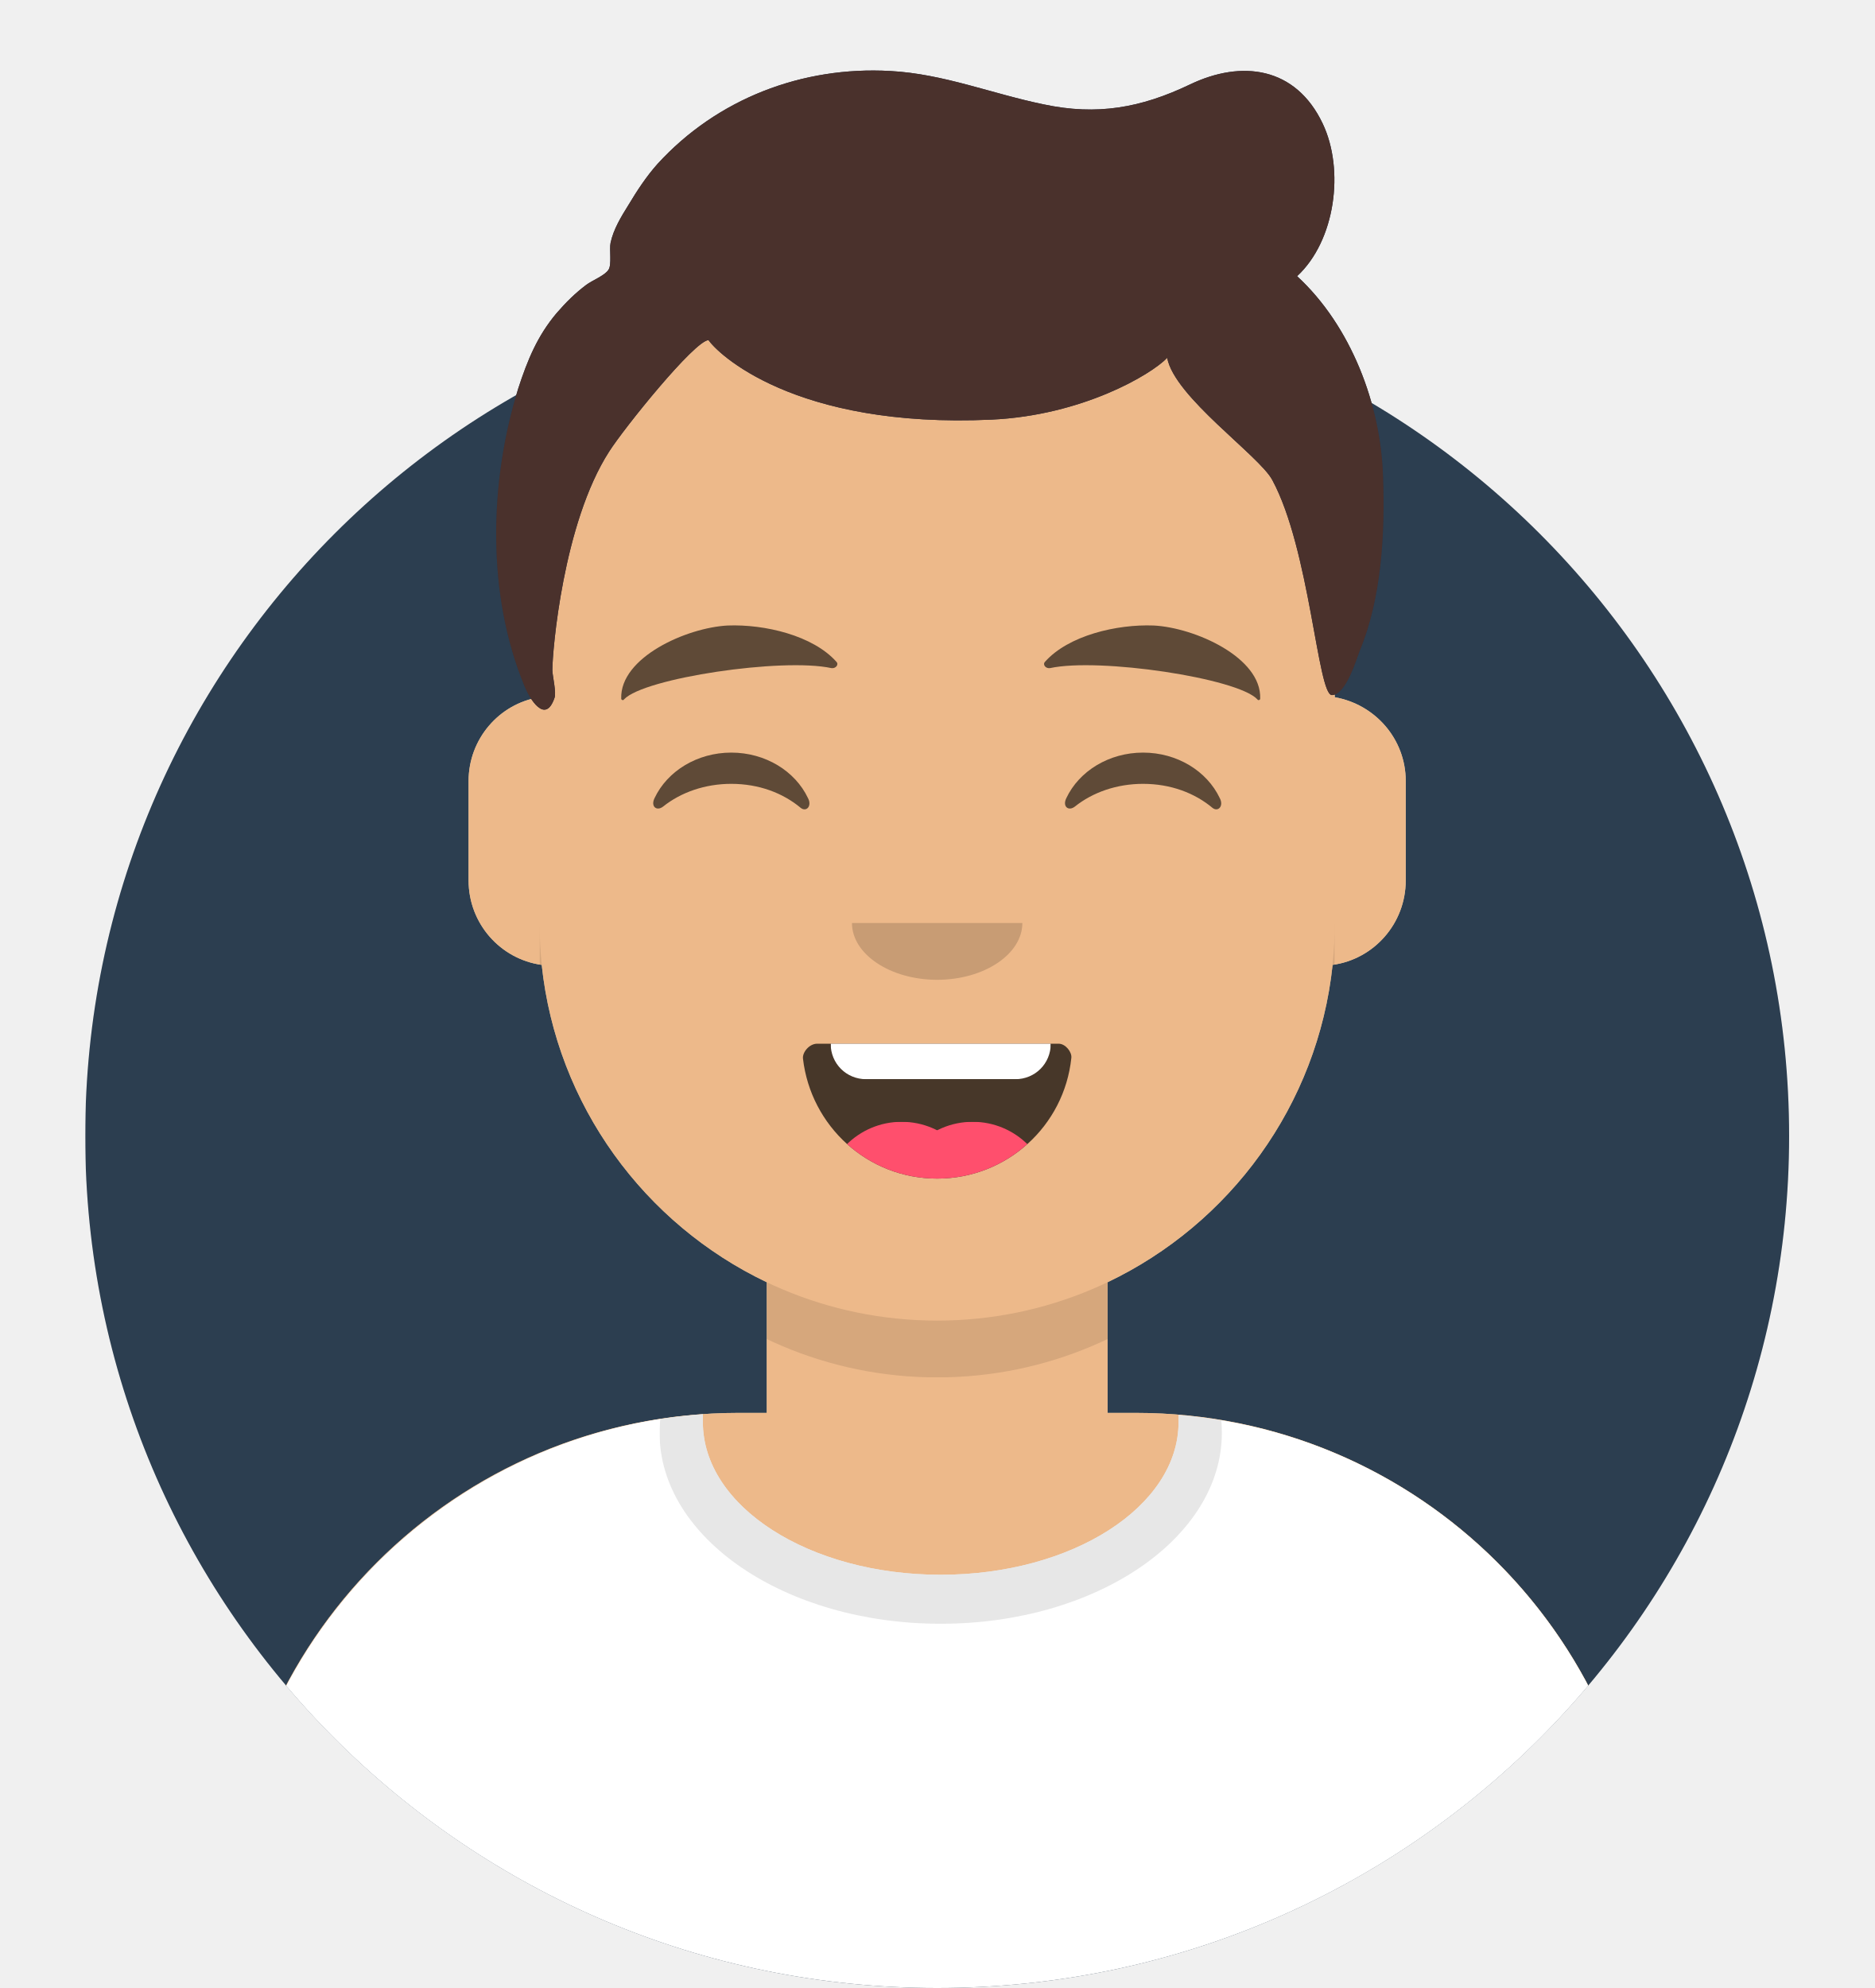
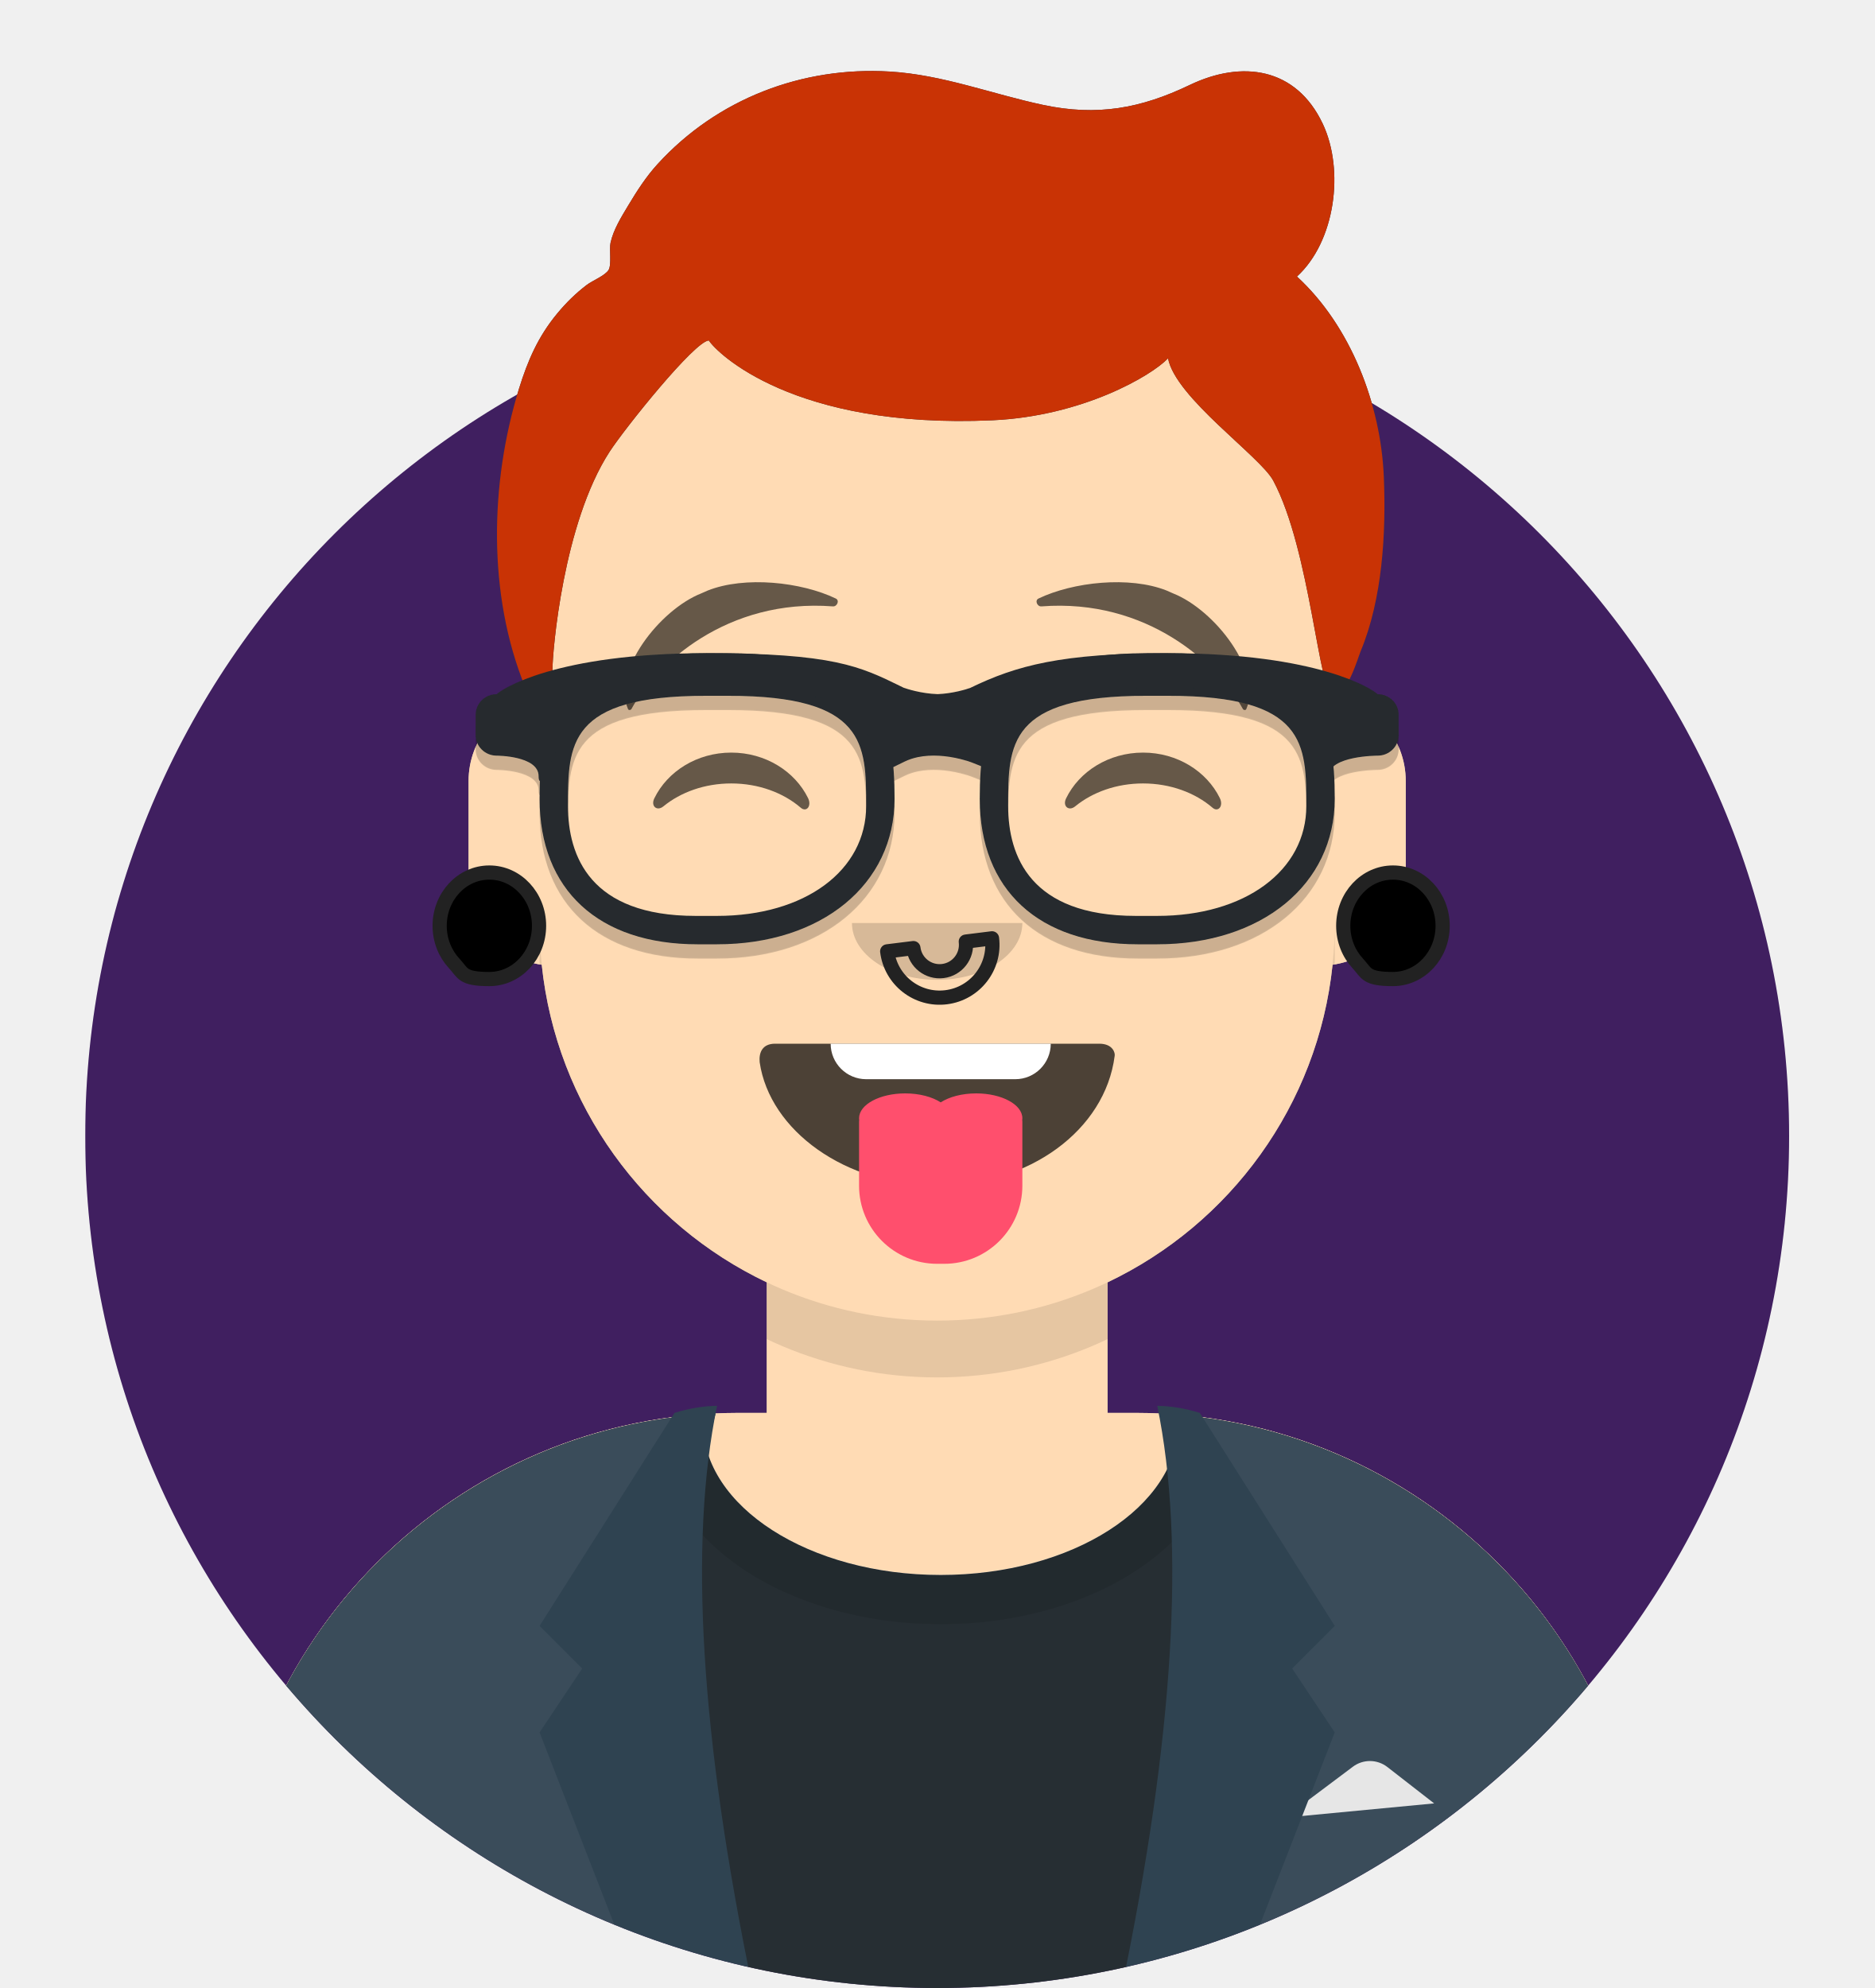
- <svg xmlns="http://www.w3.org/2000/svg" version="1.1" id="Layer_1" x="0px" y="0px" viewBox="0 0 264 280" style="enable-background:new 0 0 264 280;" xml:space="preserve">
-   <style type="text/css">
- 	.st0{fill-rule:evenodd;clip-rule:evenodd;fill:#E6E6E6;}
- 	.st1{filter:url(#Adobe_OpacityMaskFilter);}
- 	.st2{fill-rule:evenodd;clip-rule:evenodd;fill:#FFFFFF;}
- 	.st3{mask:url(#mask-2_1_);}
- 	.st4{fill-rule:evenodd;clip-rule:evenodd;fill:#2C3E50;}
- 	.st5{filter:url(#Adobe_OpacityMaskFilter_1_);}
- 	.st6{mask:url(#mask-4_1_);}
- 	.st7{fill-rule:evenodd;clip-rule:evenodd;fill:#D0C6AC;}
- 	.st8{filter:url(#Adobe_OpacityMaskFilter_2_);}
- 	.st9{mask:url(#mask-6_1_);}
- 	.st10{fill-rule:evenodd;clip-rule:evenodd;fill:#EDB98A;}
- 	.st11{filter:url(#Adobe_OpacityMaskFilter_3_);}
- 	.st12{mask:url(#mask-6_2_);fill-rule:evenodd;clip-rule:evenodd;fill-opacity:0.1;}
- 	.st13{filter:url(#Adobe_OpacityMaskFilter_4_);}
- 	.st14{mask:url(#react-mask-952_1_);}
- 	.st15{filter:url(#Adobe_OpacityMaskFilter_5_);}
- 	.st16{opacity:0.6;mask:url(#react-mask-952_2_);}
- 	.st17{fill-rule:evenodd;clip-rule:evenodd;fill-opacity:0.16;}
- 	.st18{fill-rule:evenodd;clip-rule:evenodd;fill-opacity:0.7;}
- 	.st19{filter:url(#Adobe_OpacityMaskFilter_6_);}
- 	.st20{mask:url(#react-mask-934_1_);fill-rule:evenodd;clip-rule:evenodd;fill:#FFFFFF;}
- 	.st21{filter:url(#Adobe_OpacityMaskFilter_7_);}
- 	.st22{mask:url(#react-mask-934_2_);}
- 	.st23{fill-rule:evenodd;clip-rule:evenodd;fill:#FF4F6D;}
- 	.st24{fill-rule:evenodd;clip-rule:evenodd;fill-opacity:0.6;}
- 	.st25{filter:url(#Adobe_OpacityMaskFilter_8_);}
- 	.st26{mask:url(#react-mask-925_1_);}
- 	.st27{fill-rule:evenodd;clip-rule:evenodd;fill:#28354B;}
- 	.st28{filter:url(#Adobe_OpacityMaskFilter_9_);}
- 	.st29{mask:url(#react-mask-924_1_);}
- 	.st30{fill-rule:evenodd;clip-rule:evenodd;fill:#4A312C;}
- </style>
-   <g>
-     <g transform="translate(-825, -1100)">
+ <svg xmlns="http://www.w3.org/2000/svg" xmlns:xlink="http://www.w3.org/1999/xlink" width="264px" height="280px" viewBox="0 0 264 280" version="1.1">
+   <defs>
+     <circle id="path-1" cx="120" cy="120" r="120" />
+     <path d="M12,160 C12,226.274 65.726,280 132,280 C198.274,280 252,226.274 252,160 L264,160 L264,-1.42108547e-14 L-3.19744231e-14,-1.42108547e-14 L-3.19744231e-14,160 L12,160 Z" id="path-3" />
+     <path d="M124,144.611 L124,163 L128,163 L128,163 C167.765,163 200,195.235 200,235 L200,244 L0,244 L0,235 C-4.86974701e-15,195.235 32.235,163 72,163 L72,163 L76,163 L76,144.611 C58.763,136.422 46.372,119.687 44.305,99.881 C38.48,99.058 34,94.052 34,88 L34,74 C34,68.054 38.325,63.118 44,62.166 L44,56 L44,56 C44,25.072 69.072,5.68137151e-15 100,0 L100,0 L100,0 C130.928,-5.68137151e-15 156,25.072 156,56 L156,62.166 C161.675,63.118 166,68.054 166,74 L166,88 C166,94.052 161.52,99.058 155.695,99.881 C153.628,119.687 141.237,136.422 124,144.611 Z" id="path-5" />
+   </defs>
+   <g id="Avataaar" stroke="none" stroke-width="1" fill="none" fill-rule="evenodd">
+     <g transform="translate(-825, -1100)" id="Avataaar/Circle">
      <g transform="translate(825, 1100)">
-         <g id="Circle" transform="translate(12, 40)">
-           <g id="Circle-Background">
-             <circle class="st0" cx="120" cy="120" r="120" />
-           </g>
-           <defs>
-             <filter id="Adobe_OpacityMaskFilter" filterUnits="userSpaceOnUse" x="0" y="0" width="240" height="240">
-               <feColorMatrix type="matrix" values="1 0 0 0 0  0 1 0 0 0  0 0 1 0 0  0 0 0 1 0" />
-             </filter>
-           </defs>
-           <mask maskUnits="userSpaceOnUse" x="0" y="0" width="240" height="240" id="mask-2_1_">
-             <g class="st1">
-               <circle id="path-1_1_" class="st2" cx="120" cy="120" r="120" />
-             </g>
+         <g id="Circle" stroke-width="1" fill-rule="evenodd" transform="translate(12, 40)">
+           <mask id="mask-2" fill="white">
+             <use xlink:href="#path-1" />
          </mask>
-           <g class="st3">
-             <rect class="st4" width="240" height="240" />
+           <use id="Circle-Background" fill="#E6E6E6" xlink:href="#path-1" />
+           <g id="Color/Palette/Blue-01" mask="url(#mask-2)" fill="#401f60">
+             <rect id="🖍Color" x="0" y="0" width="240" height="240" />
          </g>
        </g>
-         <g id="Mask">
- 			</g>
-         <defs>
-           <filter id="Adobe_OpacityMaskFilter_1_" filterUnits="userSpaceOnUse" x="-1" y="0" width="265" height="280">
-             <feColorMatrix type="matrix" values="1 0 0 0 0  0 1 0 0 0  0 0 1 0 0  0 0 0 1 0" />
-           </filter>
-         </defs>
-         <mask maskUnits="userSpaceOnUse" x="-1" y="0" width="265" height="280" id="mask-4_1_">
-           <g class="st5">
-             <path id="path-3_1_" class="st2" d="M12,160c0,66.3,53.7,120,120,120s120-53.7,120-120h12V0H0v160H12z" />
-           </g>
+         <mask id="mask-4" fill="white">
+           <use xlink:href="#path-3" />
        </mask>
-         <g id="Avataaar" class="st6">
+         <g id="Mask" />
+         <g id="Avataaar" stroke-width="1" fill-rule="evenodd" mask="url(#mask-4)">
          <g id="Body" transform="translate(32, 36)">
-             <g>
-               <path class="st7" d="M124,144.6V163h4l0,0c39.8,0,72,32.2,72,72v9H0v-9c0-39.8,32.2-72,72-72l0,0h4v-18.4        c-17.2-8.2-29.6-24.9-31.7-44.7C38.5,99.1,34,94.1,34,88V74c0-5.9,4.3-10.9,10-11.8V56l0,0c0-30.9,25.1-56,56-56l0,0l0,0        c30.9,0,56,25.1,56,56v6.2c5.7,1,10,5.9,10,11.8v14c0,6.1-4.5,11.1-10.3,11.9C153.6,119.7,141.2,136.4,124,144.6z" />
-             </g>
-             <defs>
-               <filter id="Adobe_OpacityMaskFilter_2_" filterUnits="userSpaceOnUse" x="-32" y="0" width="264" height="244">
-                 <feColorMatrix type="matrix" values="1 0 0 0 0  0 1 0 0 0  0 0 1 0 0  0 0 0 1 0" />
-               </filter>
-             </defs>
-             <mask maskUnits="userSpaceOnUse" x="-32" y="0" width="264" height="244" id="mask-6_1_">
-               <g class="st8">
-                 <path id="path-5_1_" class="st2" d="M124,144.6V163h4l0,0c39.8,0,72,32.2,72,72v9H0v-9c0-39.8,32.2-72,72-72l0,0h4v-18.4         c-17.2-8.2-29.6-24.9-31.7-44.7C38.5,99.1,34,94.1,34,88V74c0-5.9,4.3-10.9,10-11.8V56l0,0c0-30.9,25.1-56,56-56l0,0l0,0         c30.9,0,56,25.1,56,56v6.2c5.7,1,10,5.9,10,11.8v14c0,6.1-4.5,11.1-10.3,11.9C153.6,119.7,141.2,136.4,124,144.6z" />
-               </g>
+             <mask id="mask-6" fill="white">
+               <use xlink:href="#path-5" />
            </mask>
-             <g class="st9">
-               <g id="Color" transform="translate(-32, 0)">
-                 <rect class="st10" width="264" height="244" />
+             <use fill="#D0C6AC" xlink:href="#path-5" />
+             <g id="Skin/👶🏽-03-Brown" mask="url(#mask-6)" fill="#FFDBB4">
+               <g transform="translate(-32, 0)" id="Color">
+                 <rect x="0" y="0" width="264" height="244" />
              </g>
            </g>
+             <path d="M156,79 L156,102 C156,132.928 130.928,158 100,158 C69.072,158 44,132.928 44,102 L44,79 L44,94 C44,124.928 69.072,150 100,150 C130.928,150 156,124.928 156,94 L156,79 Z" id="Neck-Shadow" fill-opacity="0.1" fill="#000000" mask="url(#mask-6)" />
+           </g>
+           <g id="Clothing/Blazer-+-Shirt" transform="translate(0, 170)">
            <defs>
-               <filter id="Adobe_OpacityMaskFilter_3_" filterUnits="userSpaceOnUse" x="44" y="79" width="112" height="79">
-                 <feColorMatrix type="matrix" values="1 0 0 0 0  0 1 0 0 0  0 0 1 0 0  0 0 0 1 0" />
-               </filter>
+               <path d="M133.96,0.295 C170.936,3.325 200,34.294 200,72.052 L200,81 L0,81 L0,72.052 C1.22536245e-14,33.953 29.592,2.765 67.045,0.22 C67.015,0.593 67,0.969 67,1.348 C67,13.211 81.998,22.828 100.5,22.828 C119.002,22.828 134,13.211 134,1.348 C134,0.995 133.987,0.644 133.96,0.295 Z" id="react-path-299" />
            </defs>
-             <mask maskUnits="userSpaceOnUse" x="44" y="79" width="112" height="79" id="mask-6_2_">
-               <g class="st11">
-                 <path id="path-5_2_" class="st2" d="M124,144.6V163h4l0,0c39.8,0,72,32.2,72,72v9H0v-9c0-39.8,32.2-72,72-72l0,0h4v-18.4         c-17.2-8.2-29.6-24.9-31.7-44.7C38.5,99.1,34,94.1,34,88V74c0-5.9,4.3-10.9,10-11.8V56l0,0c0-30.9,25.1-56,56-56l0,0l0,0         c30.9,0,56,25.1,56,56v6.2c5.7,1,10,5.9,10,11.8v14c0,6.1-4.5,11.1-10.3,11.9C153.6,119.7,141.2,136.4,124,144.6z" />
+             <g id="Shirt" transform="translate(32, 29)">
+               <mask id="react-mask-300" fill="white">
+                 <use xlink:href="#react-path-299" />
+               </mask>
+               <use id="Clothes" fill="#E6E6E6" xlink:href="#react-path-299" />
+               <g id="Color/Palette/Black" mask="url(#react-mask-300)" fill="#262E33">
+                 <g transform="translate(-32, -29)" id="🖍Color">
+                   <rect x="0" y="0" width="264" height="110" />
+                 </g>
              </g>
-             </mask>
-             <path id="Neck-Shadow" class="st12" d="M156,79v23c0,30.9-25.1,56-56,56s-56-25.1-56-56V79v15c0,30.9,25.1,56,56,56       s56-25.1,56-56V79z" />
-           </g>
-           <g transform="translate(0, 170)">
-             <g id="Clothes">
-               <path class="st0" d="M166,29.3c37,3,66,34,66,71.8v8.9H32v-8.9C32,63,61.6,31.8,99,29.2c0,0.4,0,0.7,0,1.1        c0,11.9,15,21.5,33.5,21.5S166,42.2,166,30.3C166,30,166,29.6,166,29.3z" />
-             </g>
-             <defs>
-               <filter id="Adobe_OpacityMaskFilter_4_" filterUnits="userSpaceOnUse" x="0" y="0" width="264" height="110">
-                 <feColorMatrix type="matrix" values="1 0 0 0 0  0 1 0 0 0  0 0 1 0 0  0 0 0 1 0" />
-               </filter>
-             </defs>
-             <mask maskUnits="userSpaceOnUse" x="0" y="0" width="264" height="110" id="react-mask-952_1_">
-               <g class="st13">
-                 <path id="react-path-951_1_" class="st2" d="M166,29.3c37,3,66,34,66,71.8v8.9H32v-8.9C32,63,61.6,31.8,99,29.2         c0,0.4,0,0.7,0,1.1c0,11.9,15,21.5,33.5,21.5S166,42.2,166,30.3C166,30,166,29.6,166,29.3z" />
-               </g>
-             </mask>
-             <g class="st14">
-               <rect class="st2" width="264" height="110" />
-             </g>
-             <defs>
-               <filter id="Adobe_OpacityMaskFilter_5_" filterUnits="userSpaceOnUse" x="92.9" y="4.9" width="79.3" height="53.8">
-                 <feColorMatrix type="matrix" values="1 0 0 0 0  0 1 0 0 0  0 0 1 0 0  0 0 0 1 0" />
-               </filter>
-             </defs>
-             <mask maskUnits="userSpaceOnUse" x="92.9" y="4.9" width="79.3" height="53.8" id="react-mask-952_2_">
-               <g class="st15">
-                 <path id="react-path-951_2_" class="st2" d="M166,29.3c37,3,66,34,66,71.8v8.9H32v-8.9C32,63,61.6,31.8,99,29.2         c0,0.4,0,0.7,0,1.1c0,11.9,15,21.5,33.5,21.5S166,42.2,166,30.3C166,30,166,29.6,166,29.3z" />
-               </g>
-             </mask>
-             <g id="Shadowy" class="st16">
-               <g transform="translate(92, 4)">
-                 <ellipse class="st17" cx="40.5" cy="27.8" rx="39.6" ry="26.9" />
-               </g>
-             </g>
-           </g>
-           <g id="Face" transform="translate(76, 82)">
-             <g transform="translate(2, 52)">
-               <g id="Mouth">
-                 <path class="st18" d="M35.1,15.1C36.2,24.6,44.2,32,54,32c9.8,0,17.9-7.4,18.9-17c0.1-0.8-0.8-2-1.8-2c-14.9,0-26.3,0-34,0         C36,13,35,14.2,35.1,15.1z" />
-               </g>
-               <defs>
-                 <filter id="Adobe_OpacityMaskFilter_6_" filterUnits="userSpaceOnUse" x="39" y="2" width="31" height="16">
-                   <feColorMatrix type="matrix" values="1 0 0 0 0  0 1 0 0 0  0 0 1 0 0  0 0 0 1 0" />
-                 </filter>
-               </defs>
-               <mask maskUnits="userSpaceOnUse" x="39" y="2" width="31" height="16" id="react-mask-934_1_">
-                 <g class="st19">
-                   <path id="react-path-933_1_" class="st2" d="M35.1,15.1C36.2,24.6,44.2,32,54,32c9.8,0,17.9-7.4,18.9-17          c0.1-0.8-0.8-2-1.8-2c-14.9,0-26.3,0-34,0C36,13,35,14.2,35.1,15.1z" />
-                 </g>
-               </mask>
-               <path id="Teeth" class="st20" d="M44,2h21c2.8,0,5,2.2,5,5v6c0,2.8-2.2,5-5,5H44c-2.8,0-5-2.2-5-5V7C39,4.2,41.2,2,44,2z" />
-               <defs>
-                 <filter id="Adobe_OpacityMaskFilter_7_" filterUnits="userSpaceOnUse" x="38" y="24" width="32" height="22">
-                   <feColorMatrix type="matrix" values="1 0 0 0 0  0 1 0 0 0  0 0 1 0 0  0 0 0 1 0" />
-                 </filter>
-               </defs>
-               <mask maskUnits="userSpaceOnUse" x="38" y="24" width="32" height="22" id="react-mask-934_2_">
-                 <g class="st21">
-                   <path id="react-path-933_2_" class="st2" d="M35.1,15.1C36.2,24.6,44.2,32,54,32c9.8,0,17.9-7.4,18.9-17          c0.1-0.8-0.8-2-1.8-2c-14.9,0-26.3,0-34,0C36,13,35,14.2,35.1,15.1z" />
-                 </g>
-               </mask>
-               <g id="Tongue" class="st22">
-                 <g transform="translate(38, 24)">
-                   <circle class="st23" cx="11" cy="11" r="11" />
-                   <circle class="st23" cx="21" cy="11" r="11" />
+               <g id="Shadowy" opacity="0.6" mask="url(#react-mask-300)" fill-opacity="0.16" fill="#000000">
+                 <g transform="translate(60, -25)" id="Hola-👋🏼">
+                   <ellipse cx="40.5" cy="27.848" rx="39.635" ry="26.914" />
                </g>
              </g>
            </g>
-             <g transform="translate(28, 40)">
-               <path id="Nose" class="st17" d="M16,8c0,4.4,5.4,8,12,8l0,0c6.6,0,12-3.6,12-8" />
-             </g>
-             <g transform="translate(0, 8)">
-               <path id="Squint" class="st24" d="M16.2,22.4C18,18.6,22.2,16,27,16c4.8,0,9,2.6,10.8,6.4c0.6,1.1-0.2,2-1,1.4        c-2.5-2.1-5.9-3.4-9.8-3.4c-3.7,0-7.1,1.2-9.6,3.2C16.5,24.3,15.6,23.6,16.2,22.4z" />
-               <path class="st24" d="M74.2,22.4C76,18.6,80.2,16,85,16c4.8,0,9,2.6,10.8,6.4c0.6,1.1-0.2,2-1,1.4c-2.5-2.1-5.9-3.4-9.8-3.4        c-3.7,0-7.1,1.2-9.6,3.2C74.5,24.3,73.6,23.6,74.2,22.4z" />
-             </g>
-             <g>
-               <path id="Eyebrow" class="st24" d="M26.5,6.1c-5.8,0.3-15.2,4.5-15,10.3c0,0.2,0.3,0.3,0.4,0.1c2.8-3,22.3-5.9,29.2-4.4        c0.6,0.1,1.1-0.5,0.7-0.9C38.5,7.5,31.7,5.9,26.5,6.1" />
-               <path class="st24" d="M86.5,6.1c5.8,0.3,15.2,4.5,15,10.3c0,0.2-0.3,0.3-0.4,0.1c-2.8-3-22.3-5.9-29.2-4.4        c-0.6,0.1-1.1-0.5-0.7-0.9C74.5,7.5,81.3,5.9,86.5,6.1" />
+             <g id="Blazer" transform="translate(32, 28)">
+               <path d="M68.785,1.122 C30.512,2.804 -1.89486556e-14,34.365 -1.42108547e-14,73.052 L0,73.052 L0,82 L69.362,82 C65.961,69.92 64,55.709 64,40.5 C64,26.173 65.74,12.731 68.785,1.122 Z M131.638,82 L200,82 L200,73.052 C200,34.707 170.025,3.363 132.229,1.174 C135.265,12.771 137,26.194 137,40.5 C137,55.709 135.039,69.92 131.638,82 Z" id="Saco" fill="#3A4C5A" />
+               <path d="M149,58 L158.556,50.833 L158.556,50.833 C159.999,49.751 161.988,49.768 163.412,50.876 L170,56 L149,58 Z" id="Pocket-hanky" fill="#E6E6E6" />
+               <path d="M69,1.13686838e-13 C65,19.333 66.667,46.667 74,82 L58,82 L44,46 L50,37 L44,31 L63,1 C65.028,0.369 67.028,0.036 69,1.13686838e-13 Z" id="Wing" fill="#2F4351" />
+               <path d="M151,1.13686838e-13 C147,19.333 148.667,46.667 156,82 L140,82 L126,46 L132,37 L126,31 L145,1 C147.028,0.369 149.028,0.036 151,1.13686838e-13 Z" id="Wing" fill="#2F4351" transform="translate(141, 41) scale(-1, 1) translate(-141, -41) " />
            </g>
          </g>
-           <g id="Top">
+           <g id="Face" transform="translate(76, 82)" fill="#000000">
+             <g id="Mouth/Tongue" transform="translate(2, 52)">
+               <defs>
+                 <path d="M29,15.609 C30.41,25.231 41.062,33 54,33 C66.968,33 77.646,25.183 79,14.739 C79.101,14.34 78.775,13 76.826,13 C56.838,13 41.74,13 31.174,13 C29.383,13 28.87,14.24 29,15.609 Z" id="react-path-335" />
+               </defs>
+               <mask id="react-mask-336" fill="white">
+                 <use xlink:href="#react-path-335" />
+               </mask>
+               <use id="Mouth" fill-opacity="0.7" fill="#000000" fill-rule="evenodd" xlink:href="#react-path-335" />
+               <rect id="Teeth" fill="#FFFFFF" fill-rule="evenodd" mask="url(#react-mask-336)" x="39" y="2" width="31" height="16" rx="5" />
+               <path d="M65.984,23.747 C65.995,23.83 66,23.914 66,24 L66,33 C66,39.075 61.075,44 55,44 L54,44 C47.925,44 43,39.075 43,33 L43,24 L43,24 C43,23.914 43.005,23.83 43.016,23.747 C43.005,23.665 43,23.583 43,23.5 C43,21.567 45.91,20 49.5,20 C51.51,20 53.308,20.491 54.5,21.263 C55.692,20.491 57.49,20 59.5,20 C63.09,20 66,21.567 66,23.5 C66,23.583 65.995,23.665 65.984,23.747 Z" id="Tongue" fill="#FF4F6D" fill-rule="evenodd" />
+             </g>
+             <g id="Nose/Default" transform="translate(28, 40)" fill-opacity="0.16">
+               <path d="M16,8 C16,12.418 21.373,16 28,16 L28,16 C34.627,16 40,12.418 40,8" id="Nose" />
+             </g>
+             <g id="Eyes/Happy-😁" transform="translate(0, 8)" fill-opacity="0.6">
+               <path d="M16.16,22.447 C18.007,18.649 22.164,16 26.998,16 C31.814,16 35.959,18.63 37.815,22.407 C38.367,23.529 37.582,24.447 36.791,23.767 C34.34,21.66 30.859,20.344 26.998,20.344 C23.257,20.344 19.874,21.579 17.438,23.572 C16.547,24.3 15.62,23.558 16.16,22.447 Z" id="Squint" />
+               <path d="M74.16,22.447 C76.007,18.649 80.164,16 84.998,16 C89.814,16 93.959,18.63 95.815,22.407 C96.367,23.529 95.582,24.447 94.791,23.767 C92.34,21.66 88.859,20.344 84.998,20.344 C81.257,20.344 77.874,21.579 75.438,23.572 C74.547,24.3 73.62,23.558 74.16,22.447 Z" id="Squint" />
+             </g>
+             <g id="Eyebrow/Natural/Raised-Excited-Natural" fill-opacity="0.6">
+               <path d="M22.766,1.578 L23.677,1.176 C28.919,-0.905 36.865,-0.033 41.723,2.299 C42.29,2.571 41.902,3.452 41.321,3.407 C26.402,2.256 16.358,11.553 12.946,17.847 C12.845,18.034 12.539,18.055 12.464,17.881 C10.156,12.562 16.913,3.896 22.766,1.578 Z" id="Eye-Browse-Reddit" />
+               <path d="M80.766,1.578 L81.677,1.176 C86.919,-0.905 94.865,-0.033 99.723,2.299 C100.29,2.571 99.902,3.452 99.321,3.407 C84.402,2.256 74.358,11.553 70.946,17.847 C70.845,18.034 70.539,18.055 70.464,17.881 C68.156,12.562 74.913,3.896 80.766,1.578 Z" id="Eye-Browse-Reddit" transform="translate(85, 9) scale(-1, 1) translate(-85, -9) " />
+             </g>
+           </g>
+           <g id="Top" stroke-width="1" fill-rule="evenodd">
            <defs>
-               <filter id="Adobe_OpacityMaskFilter_8_" filterUnits="userSpaceOnUse" x="-1" y="0" width="264" height="280">
-                 <feColorMatrix type="matrix" values="1 0 0 0 0  0 1 0 0 0  0 0 1 0 0  0 0 0 1 0" />
+               <rect id="react-path-256" x="0" y="0" width="264" height="280" />
+               <path d="M183.68,38.949 C189.086,33.999 190.387,23.962 187.318,17.449 C183.549,9.454 175.901,8.452 168.572,11.969 C161.664,15.284 155.515,16.388 147.95,14.782 C140.692,13.241 133.806,10.523 126.303,10.076 C113.978,9.343 102.003,13.915 93.603,23.129 C92,24.887 90.709,26.897 89.488,28.934 C88.512,30.564 87.411,32.313 86.995,34.192 C86.797,35.086 87.165,37.29 86.72,38.022 C86.239,38.812 84.424,39.537 83.651,40.124 C82.084,41.313 80.727,42.654 79.471,44.171 C76.805,47.393 75.338,50.758 74.103,54.743 C70.001,67.988 69.653,83.741 74.957,96.747 C75.664,98.481 77.855,102.099 79.143,98.385 C79.398,97.651 78.809,95.191 78.81,94.45 C78.815,91.73 80.316,73.721 86.857,63.633 C88.986,60.349 98.83,48.052 100.841,47.954 C101.906,49.646 112.721,60.462 140.783,59.195 C153.445,58.623 163.183,52.934 165.521,50.468 C166.549,56.001 178.513,64.284 180.336,67.692 C185.603,77.538 186.771,97.996 188.781,97.957 C190.791,97.919 192.234,92.72 192.648,91.727 C195.72,84.352 196.243,75.095 195.915,67.168 C195.488,56.966 191.277,45.942 183.68,38.949 Z" id="react-path-255" />
+               <filter x="-0.8%" y="-2.0%" width="101.5%" height="108.0%" filterUnits="objectBoundingBox" id="react-filter-252">
+                 <feOffset dx="0" dy="2" in="SourceAlpha" result="shadowOffsetOuter1" />
+                 <feColorMatrix values="0 0 0 0 0   0 0 0 0 0   0 0 0 0 0  0 0 0 0.16 0" type="matrix" in="shadowOffsetOuter1" result="shadowMatrixOuter1" />
+                 <feMerge>
+                   <feMergeNode in="shadowMatrixOuter1" />
+                   <feMergeNode in="SourceGraphic" />
+                 </feMerge>
              </filter>
            </defs>
-             <mask maskUnits="userSpaceOnUse" x="-1" y="0" width="264" height="280" id="react-mask-925_1_">
-               <g class="st25">
-                 <rect id="react-path-927_1_" class="st2" width="264" height="280" />
-               </g>
+             <mask id="react-mask-254" fill="white">
+               <use xlink:href="#react-path-256" />
            </mask>
-             <g class="st26">
+             <g id="Mask" />
+             <g id="Top/Short-Hair/Short-Waved" mask="url(#react-mask-254)">
              <g transform="translate(-1, 0)">
-                 <g id="Short-Hair">
-                   <path class="st27" d="M183.7,38.9c5.4-5,6.7-15,3.6-21.5c-3.8-8-11.4-9-18.7-5.5c-6.9,3.3-13.1,4.4-20.6,2.8          c-7.3-1.5-14.1-4.3-21.6-4.7C114,9.3,102,13.9,93.6,23.1c-1.6,1.8-2.9,3.8-4.1,5.8c-1,1.6-2.1,3.4-2.5,5.3          c-0.2,0.9,0.2,3.1-0.3,3.8c-0.5,0.8-2.3,1.5-3.1,2.1c-1.6,1.2-2.9,2.5-4.2,4c-2.7,3.2-4.1,6.6-5.4,10.6          c-4.1,13.2-4.5,29,0.9,42c0.7,1.7,2.9,5.4,4.2,1.6c0.3-0.7-0.3-3.2-0.3-3.9c0-2.7,1.5-20.7,8-30.8c2.1-3.3,12-15.6,14-15.7          c1.1,1.7,11.9,12.5,39.9,11.2c12.7-0.6,22.4-6.3,24.7-8.7c1,5.5,13,13.8,14.8,17.2c5.3,9.8,6.4,30.3,8.4,30.3          s3.5-5.2,3.9-6.2c3.1-7.4,3.6-16.6,3.3-24.6C195.5,57,191.3,45.9,183.7,38.9z" />
+                 <mask id="react-mask-253" fill="white">
+                   <use xlink:href="#react-path-255" />
+                 </mask>
+                 <use id="Short-Hair" stroke="none" fill="#28354B" fill-rule="evenodd" xlink:href="#react-path-255" />
+                 <g id="Skin/👶🏽-03-Brown" mask="url(#react-mask-253)" fill="#C93305">
+                   <g transform="translate(0, 0) " id="Color">
+                     <rect x="0" y="0" width="264" height="280" />
+                   </g>
                </g>
-                 <defs>
-                   <filter id="Adobe_OpacityMaskFilter_9_" filterUnits="userSpaceOnUse" x="0" y="0" width="264" height="280">
-                     <feColorMatrix type="matrix" values="1 0 0 0 0  0 1 0 0 0  0 0 1 0 0  0 0 0 1 0" />
-                   </filter>
-                 </defs>
-                 <mask maskUnits="userSpaceOnUse" x="0" y="0" width="264" height="280" id="react-mask-924_1_">
-                   <g class="st28">
-                     <path id="react-path-926_1_" class="st2" d="M183.7,38.9c5.4-5,6.7-15,3.6-21.5c-3.8-8-11.4-9-18.7-5.5           c-6.9,3.3-13.1,4.4-20.6,2.8c-7.3-1.5-14.1-4.3-21.6-4.7C114,9.3,102,13.9,93.6,23.1c-1.6,1.8-2.9,3.8-4.1,5.8           c-1,1.6-2.1,3.4-2.5,5.3c-0.2,0.9,0.2,3.1-0.3,3.8c-0.5,0.8-2.3,1.5-3.1,2.1c-1.6,1.2-2.9,2.5-4.2,4           c-2.7,3.2-4.1,6.6-5.4,10.6c-4.1,13.2-4.5,29,0.9,42c0.7,1.7,2.9,5.4,4.2,1.6c0.3-0.7-0.3-3.2-0.3-3.9           c0-2.7,1.5-20.7,8-30.8c2.1-3.3,12-15.6,14-15.7c1.1,1.7,11.9,12.5,39.9,11.2c12.7-0.6,22.4-6.3,24.7-8.7           c1,5.5,13,13.8,14.8,17.2c5.3,9.8,6.4,30.3,8.4,30.3s3.5-5.2,3.9-6.2c3.1-7.4,3.6-16.6,3.3-24.6           C195.5,57,191.3,45.9,183.7,38.9z" />
-                   </g>
-                 </mask>
-                 <g class="st29">
-                   <g transform="translate(0, 0) ">
-                     <rect class="st30" width="264" height="280" />
+                 <g id="Top/_Resources/Prescription-02" fill="none" transform="translate(62, 85)" stroke-width="1">
+                   <defs>
+                     <filter x="-0.8%" y="-2.4%" width="101.5%" height="109.8%" filterUnits="objectBoundingBox" id="react-filter-337">
+                       <feOffset dx="0" dy="2" in="SourceAlpha" result="shadowOffsetOuter1" />
+                       <feColorMatrix values="0 0 0 0 0   0 0 0 0 0   0 0 0 0 0  0 0 0 0.2 0" type="matrix" in="shadowOffsetOuter1" result="shadowMatrixOuter1" />
+                       <feMerge>
+                         <feMergeNode in="shadowMatrixOuter1" />
+                         <feMergeNode in="SourceGraphic" />
+                       </feMerge>
+                     </filter>
+                   </defs>
+                   <g id="Wayfarers" filter="url(#react-filter-337)" transform="translate(6, 7)" fill="#252C2F">
+                     <path d="M34,41 L31.242,41 C17.315,41 9,33.336 9,20.5 C9,10.127 10.817,0 32.53,0 L35.47,0 C57.183,0 59,10.127 59,20.5 C59,32.569 48.721,41 34,41 Z M32.385,6 C13,6 13,12.841 13,21.502 C13,28.572 16.116,37 30.971,37 L34,37 C46.365,37 55,30.627 55,21.502 C55,12.841 55,6 35.615,6 L32.385,6 Z" id="Left" fill-rule="nonzero" />
+                     <path d="M96,41 L93.242,41 C79.315,41 71,33.336 71,20.5 C71,10.127 72.817,0 94.53,0 L97.47,0 C119.183,0 121,10.127 121,20.5 C121,32.569 110.721,41 96,41 Z M94.385,6 C75,6 75,12.841 75,21.502 C75,28.572 78.119,37 92.971,37 L96,37 C108.365,37 117,30.627 117,21.502 C117,12.841 117,6 97.615,6 L94.385,6 Z" id="Right" fill-rule="nonzero" />
+                     <path d="M2.955,5.772 C3.646,5.096 11.21,0 32.5,0 C50.351,0 54.13,1.853 59.85,4.652 L60.269,4.859 C60.667,4.999 62.7,5.69 65.079,5.766 C67.246,5.673 69.1,5.085 69.642,4.897 C76.17,1.722 82.561,0 97.5,0 C118.79,0 126.354,5.096 127.045,5.772 C128.679,5.772 130,7.062 130,8.657 L130,11.543 C130,13.139 128.679,14.429 127.045,14.429 C127.045,14.429 120.144,14.429 120.144,17.315 C120.144,20.2 118.182,13.139 118.182,11.543 L118.182,8.732 C114.579,7.353 108.128,4.786 97.5,4.786 C85.658,4.786 79.761,6.886 74.702,8.971 L74.759,9.108 L74.756,11.094 L72.539,16.444 L69.8,15.361 C69.556,15.264 69.028,15.09 68.296,14.91 C66.256,14.407 64.159,14.254 62.304,14.634 C61.624,14.774 60.992,14.984 60.413,15.267 L57.77,16.558 L55.127,11.396 L55.244,9.102 L55.325,8.907 C50.962,6.874 46.939,4.786 32.5,4.786 C21.872,4.786 15.422,7.352 11.818,8.731 L11.818,11.543 C11.818,13.139 8.864,20.2 8.864,17.315 C8.864,14.429 2.955,14.429 2.955,14.429 C1.324,14.429 0,13.139 0,11.543 L0,8.657 C0,7.062 1.324,5.772 2.955,5.772 Z" id="Stuff" fill-rule="nonzero" />
                  </g>
                </g>
              </g>
            </g>
          </g>
        </g>
      </g>
    </g>
  </g>
+   <path fill="none" stroke="#222222" stroke-width="2" stroke-linejoin="round" stroke-dashoffset="" fill-rule="nonzero" marker-start="" marker-mid="" marker-end="" id="svg_19" d="M125.366,140.485 L125.366,140.485 C125.366,136.377 128.696,133.047 132.804,133.047 C136.912,133.047 140.242,136.377 140.242,140.485 L136.523,140.485 C136.523,138.431 134.858,136.766 132.804,136.766 C130.75,136.766 129.085,138.431 129.085,140.485 L125.366,140.485 z" style="color: rgb(0, 0, 0);" class="" transform="rotate(172.9168 132.8037,136.7663) " />
+   <path fill="none" fill-opacity="1" stroke="#222222" stroke-opacity="1" stroke-width="2" stroke-dasharray="none" stroke-linejoin="round" stroke-linecap="butt" stroke-dashoffset="" fill-rule="nonzero" opacity="1" marker-start="" marker-mid="" marker-end="" id="svg_23" d="M-241.554,116.446 " style="color: rgb(0, 0, 0);" />
+   <path fill="#000000" fill-opacity="1" stroke="#222222" stroke-opacity="1" stroke-width="2" stroke-dasharray="none" stroke-linejoin="round" stroke-linecap="butt" stroke-dashoffset="" fill-rule="nonzero" opacity="1" marker-start="" marker-mid="" marker-end="" d="M61.926,130.393 C61.926,126.249 65.058,122.893 68.926,122.893 C72.793,122.893 75.926,126.249 75.926,130.393 C75.926,134.536 72.793,137.893 68.926,137.893 C65.058,137.893 65.242,137.053 63.975,135.696 C62.709,134.339 61.926,132.464 61.926,130.393 z" id="svg_25" class="" />
+   <path fill="#000000" fill-opacity="1" stroke="#222222" stroke-opacity="1" stroke-width="2" stroke-dasharray="none" stroke-linejoin="round" stroke-linecap="butt" stroke-dashoffset="" fill-rule="nonzero" opacity="1" marker-start="" marker-mid="" marker-end="" d="M189.198,130.393 C189.198,126.249 192.331,122.893 196.198,122.893 C200.066,122.893 203.198,126.249 203.198,130.393 C203.198,134.536 200.066,137.893 196.198,137.893 C192.331,137.893 192.515,137.053 191.248,135.696 C189.981,134.339 189.198,132.464 189.198,130.393 z" class="" id="svg_16" />
</svg>
